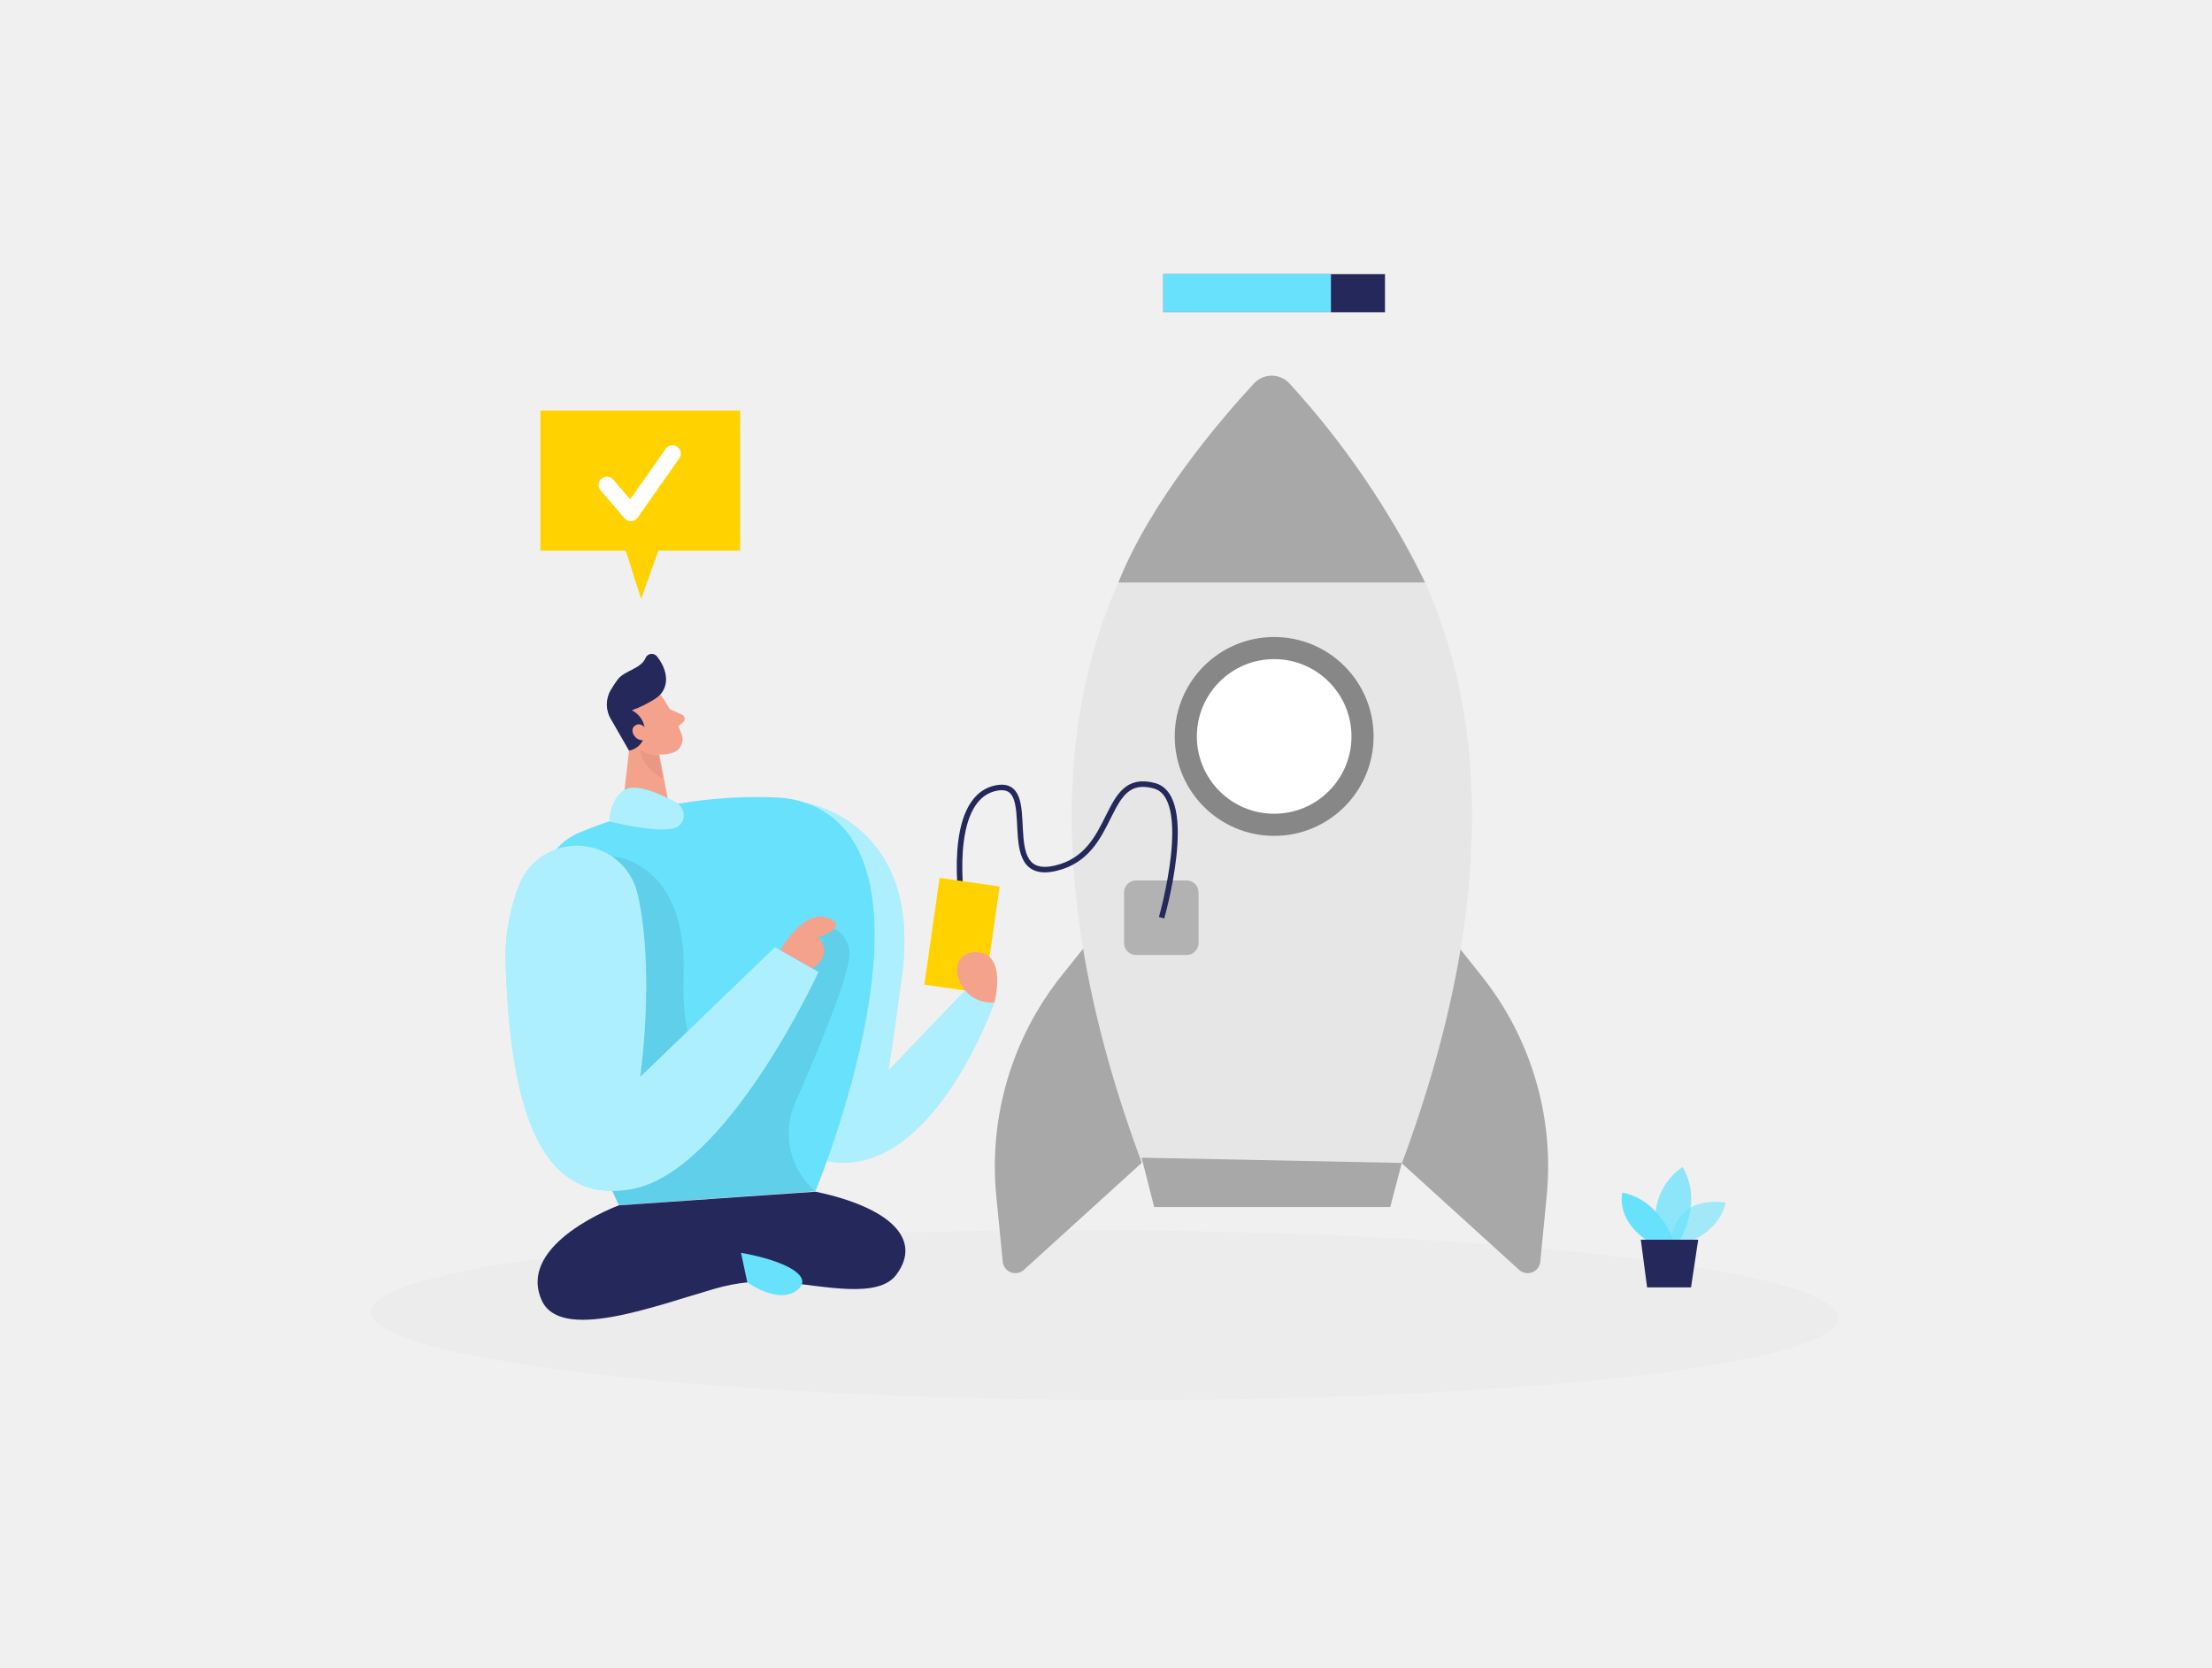
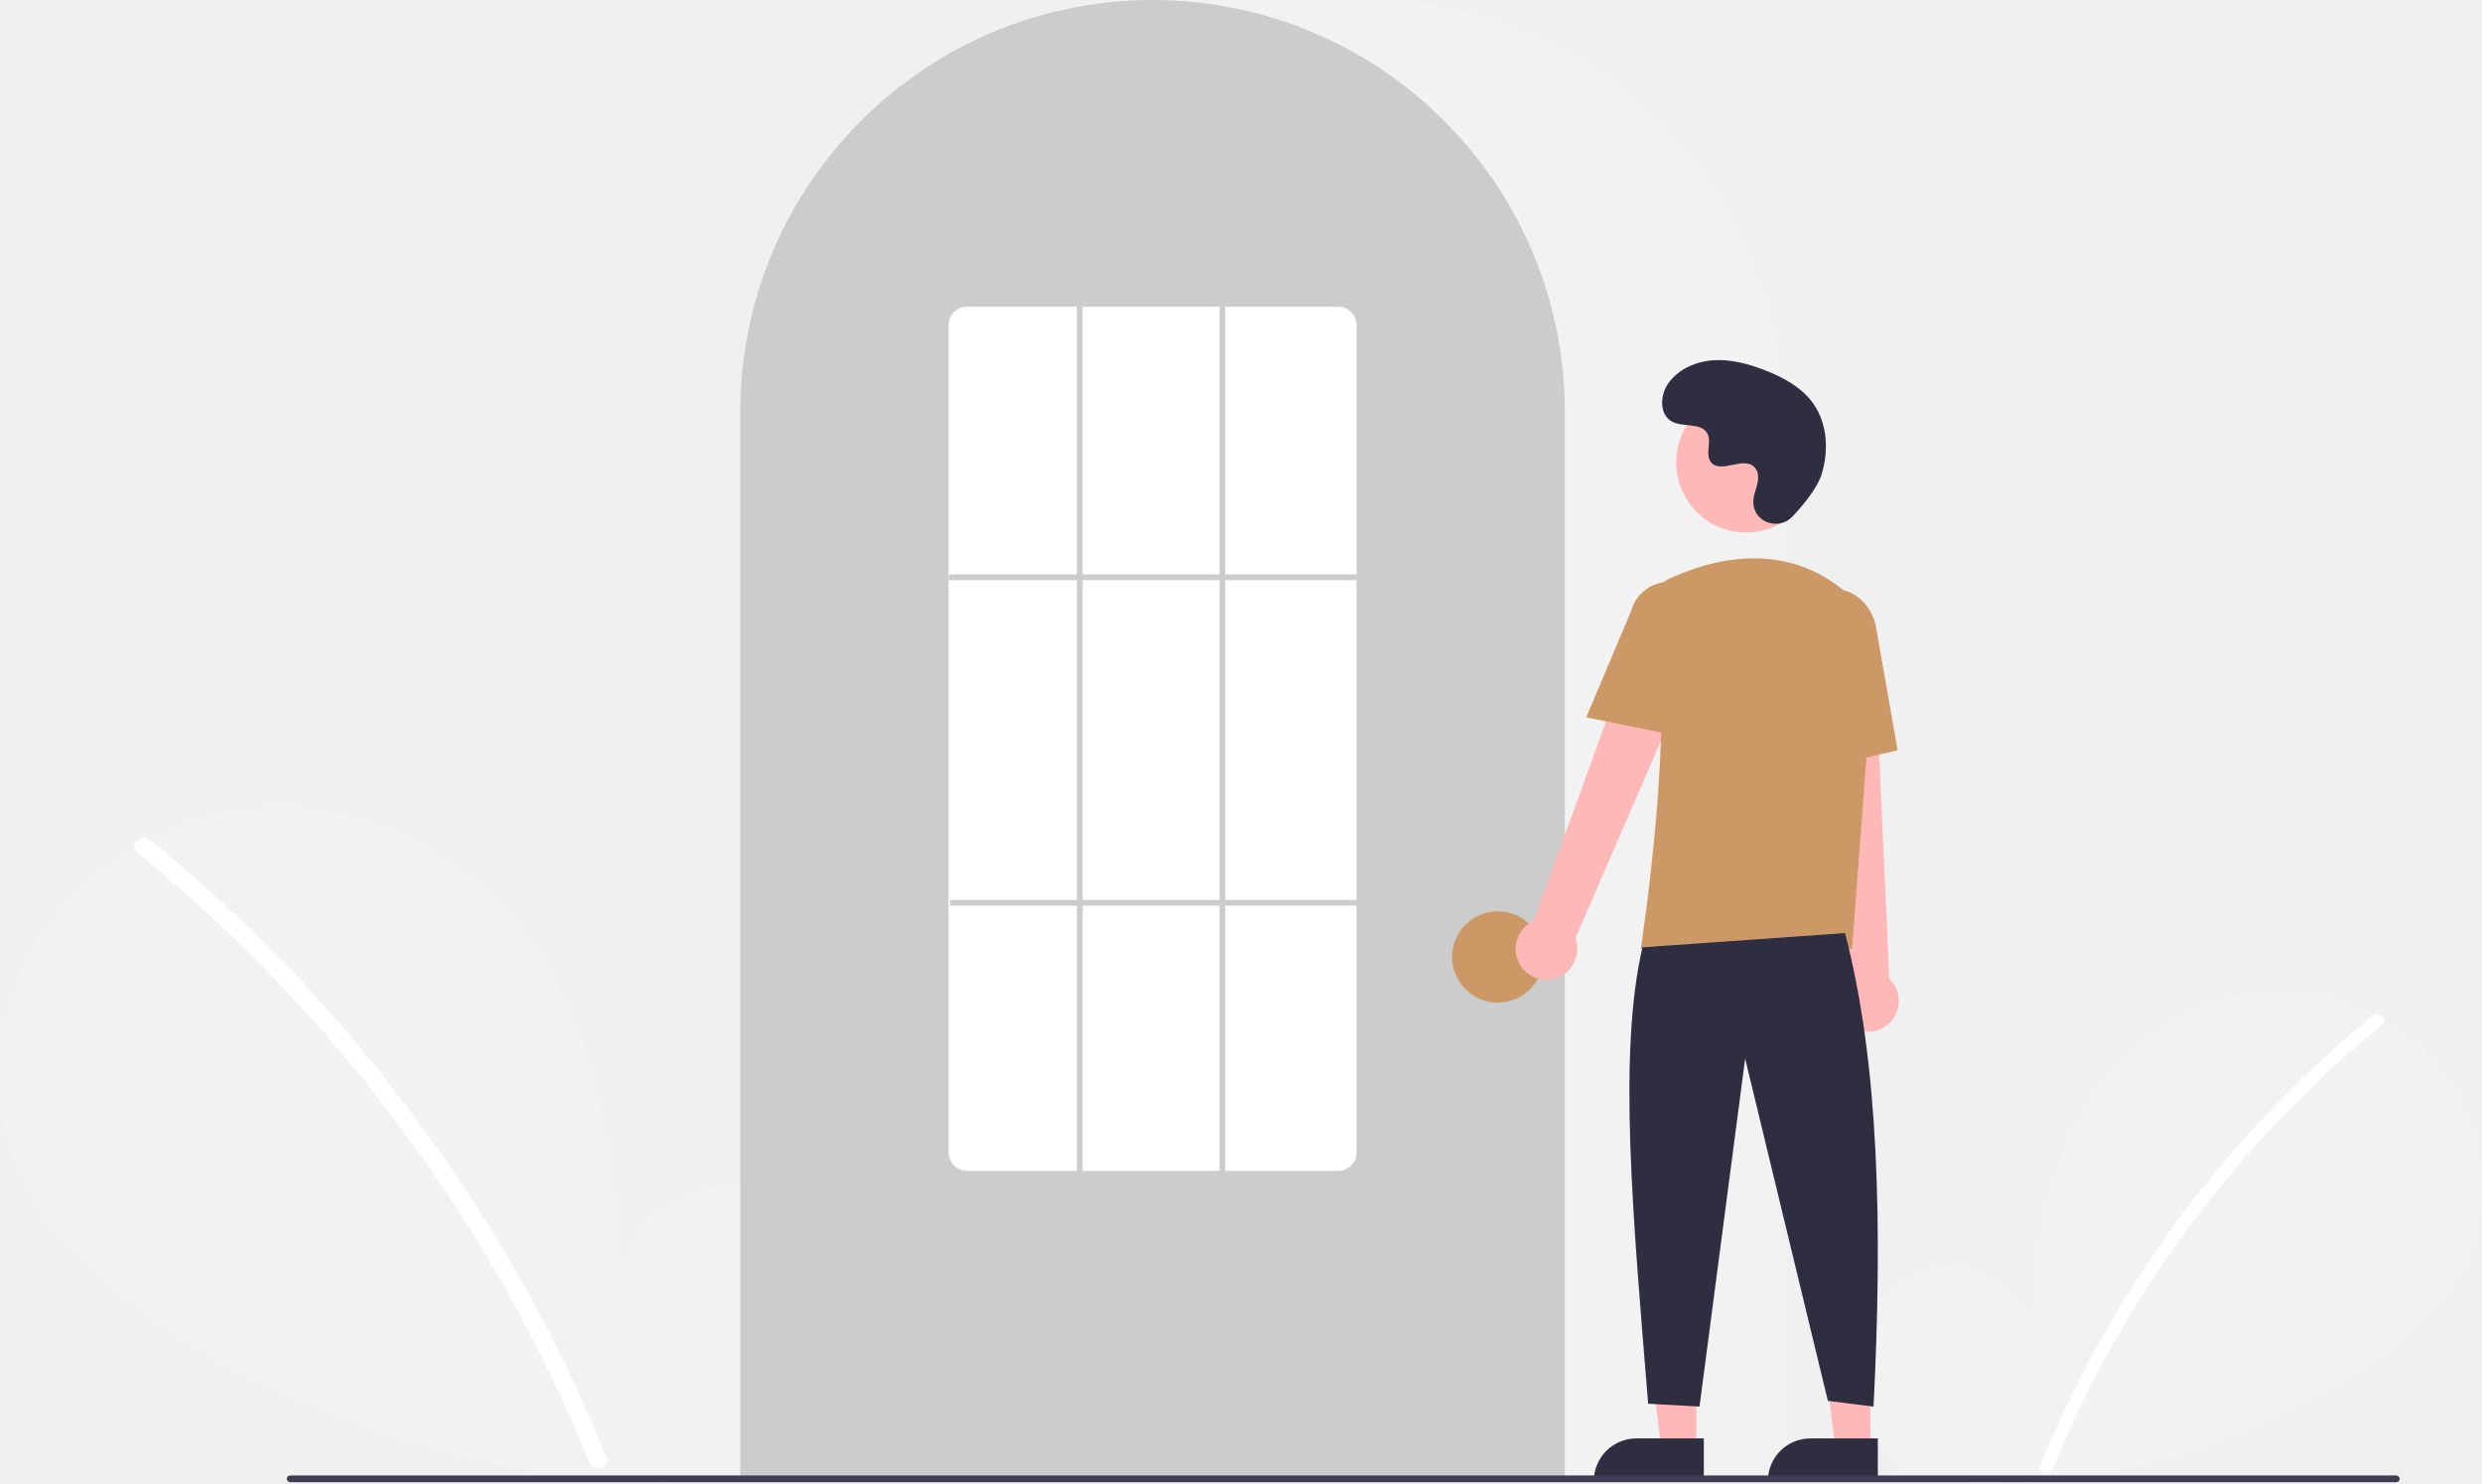
- <svg xmlns="http://www.w3.org/2000/svg" id="Layer_1" data-name="Layer 1" viewBox="0 0 400 300" width="406" height="306" class="illustration styles_illustrationTablet__1DWOa">
-   <ellipse cx="199.76" cy="237.05" rx="15.33" ry="132.65" transform="translate(-38.12 435.81) rotate(-89.76)" fill="#e6e6e6" opacity="0.45" />
-   <path d="M200.36,165.15l-8.42,10.56a55.26,55.26,0,0,0-11.78,39.81l1.17,11.89a2.29,2.29,0,0,0,3.81,1.47l21.3-19.34Z" fill="#a8a8a8" />
-   <path d="M259.49,165.15l8.42,10.56a55.21,55.21,0,0,1,11.78,39.81l-1.16,11.89a2.29,2.29,0,0,1-3.81,1.47l-21.3-19.34Z" fill="#a8a8a8" />
-   <path d="M230,71.43s-62.23,34.15-23.52,138.11h47.05C292.19,105.58,230,71.43,230,71.43Z" fill="#e6e6e6" />
-   <polygon points="253.49 209.54 251.4 217.51 208.71 217.51 206.44 208.59 253.49 209.54" fill="#a8a8a8" />
-   <circle cx="230.41" cy="132.42" r="15.98" fill="#fff" stroke="#878787" stroke-miterlimit="10" stroke-width="4" />
-   <path d="M174.52,178.36l-13.88,14.49c.71-4.12,1.41-9.62,2.43-16.93,3.88-28-17.24-31.44-17.24-31.44s-9.93,58.45,2,59.7c.85.08,1.63.16,2.36.21l-.68,4.81c19,3.72,30.29-28.68,30.29-28.68Z" fill="#68e1fd" />
-   <path d="M174.52,178.36l-13.88,14.49c.71-4.12,1.41-9.62,2.43-16.93,3.88-28-17.24-31.44-17.24-31.44s-9.93,58.45,2,59.7c.85.08,1.63.16,2.36.21l-.68,4.81c19,3.72,30.29-28.68,30.29-28.68Z" fill="#fff" opacity="0.46" />
-   <path d="M145.83,144.48a18.07,18.07,0,0,0-4.88-1,83.11,83.11,0,0,0-36.17,6.32c-21,8.62,7.13,67.38,7.13,67.38l35.54-2.51S172.59,154.12,145.83,144.48Z" fill="#68e1fd" />
-   <path d="M110.8,154.12s13.52.68,12.82,21.63,8.81,15.52,8.81,15.52L148,166.68a5,5,0,0,1,5.59,4.64c.43,3.36-5.52,17.64-9.8,27.35a13.8,13.8,0,0,0,3.64,16h0l-35.54,2.51-1.23-2.66Z" opacity="0.08" />
-   <path d="M119.41,124.81a31.1,31.1,0,0,1,3.91,7.41,2.53,2.53,0,0,1-1.73,3.15,5.58,5.58,0,0,1-5.91-1.39l-3.55-3a4.53,4.53,0,0,1-.75-5.18C112.79,122.56,117.74,122.22,119.41,124.81Z" fill="#f4a28c" />
-   <polygon points="114.23 130.76 112.36 147.2 121.49 147.59 119.19 135.47 114.23 130.76" fill="#f4a28c" />
-   <path d="M118.44,125.63a21,21,0,0,1-4.19,2.06,4.21,4.21,0,0,1,2.36,4,3.44,3.44,0,0,1-2.87,3.29l-3.23-5.62a5.14,5.14,0,0,1-.1-5.27,19.4,19.4,0,0,1,1.32-2c1.23-1.59,4.22-1.92,5-3.85a1.22,1.22,0,0,1,2.07-.3c1.26,1.55,2.54,4.4.79,6.69A5.06,5.06,0,0,1,118.44,125.63Z" fill="#24285b" />
-   <path d="M117,131.26s-1-1.65-2.2-.78.28,3.27,2.13,2.48Z" fill="#f4a28c" />
-   <path d="M121.13,127.49l2.2,1a.81.81,0,0,1,.21,1.35l-1.48,1.3Z" fill="#f4a28c" />
-   <path d="M119.06,135.87a6,6,0,0,1-3.29-1s.13,3.05,4.08,5.13Z" fill="#ce8172" opacity="0.31" />
-   <path d="M111.91,217.21s-18.45,6.77-14,17.06c3.31,7.72,20.27,1.21,31.38-2a33.23,33.23,0,0,1,12.23-1.18c7.62.68,17.29,3.06,20.57-1.35,4.82-6.48-1.3-12.21-14.6-15Z" fill="#24285b" />
-   <path d="M115.32,161a11.24,11.24,0,0,0-21.38-1.85,36.35,36.35,0,0,0-2.46,15.65c.93,23,5.38,42.5,22.65,39.49S148,175,148,175l-7.85-4.48L115.75,194S118.52,175.22,115.32,161Z" fill="#68e1fd" />
-   <path d="M115.32,161a11.24,11.24,0,0,0-21.38-1.85,36.35,36.35,0,0,0-2.46,15.65c.93,23,5.38,42.5,22.65,39.49S148,175,148,175l-7.85-4.48L115.75,194S118.52,175.22,115.32,161Z" fill="#fff" opacity="0.46" />
-   <path d="M141.11,171.06s4.16-7.43,8.52-5.86-1.67,3.58-1.67,3.58,3.06,2.7-1,5.61Z" fill="#f4a28c" />
-   <path d="M134,225.79l1.13,5.32s5.45,4,8.89,1.53S142.19,227.23,134,225.79Z" fill="#68e1fd" />
-   <rect x="203.26" y="158.46" width="13.48" height="13.48" rx="2.17" fill="#878787" opacity="0.55" />
-   <path d="M110.22,147.8s-.07-3.89,2.72-5.7c2.1-1.37,7,1,9.23,2.21a2.73,2.73,0,0,1,1.4,3.06,2.43,2.43,0,0,1-2.08,1.73C118.2,149.77,110.22,147.8,110.22,147.8Z" fill="#68e1fd" />
-   <path d="M110.22,147.8s-.07-3.89,2.72-5.7c2.1-1.37,7,1,9.23,2.21a2.73,2.73,0,0,1,1.4,3.06,2.43,2.43,0,0,1-2.08,1.73C118.2,149.77,110.22,147.8,110.22,147.8Z" fill="#fff" opacity="0.46" />
-   <path d="M174,162.86s-3-18.92,5.88-21.05-.31,17.07,11,14.44,8.33-17.47,17.84-14.92c7.6,2,1.33,23.87,1.33,23.87" fill="none" stroke="#24285b" stroke-miterlimit="10" />
-   <rect x="168.48" y="158.67" width="10.96" height="19.5" transform="translate(25.56 -22.9) rotate(8.13)" fill="#ffd200" />
-   <path d="M179.83,180.52s2.44-9.08-3.39-9.1S172.81,181,179.83,180.52Z" fill="#f4a28c" />
-   <rect x="210.37" y="48.83" width="40.08" height="6.9" fill="#24285b" />
-   <rect x="210.37" y="48.83" width="30.31" height="6.9" fill="#68e1fd" />
-   <path d="M202.24,104.58h55.45a152.29,152.29,0,0,0-24.53-36,4.36,4.36,0,0,0-6.39,0C220.82,75,208.1,89.81,202.24,104.58Z" fill="#a8a8a8" />
-   <path d="M304.45,224.19s6.23-1.68,7.61-7.46c0,0-9.63-2-9.95,8Z" fill="#68e1fd" opacity="0.58" />
-   <path d="M303.69,223.57s4.38-6.86.58-13.29a11.06,11.06,0,0,0-4.13,13.29Z" fill="#68e1fd" opacity="0.73" />
-   <path d="M302.58,223.57s-2.27-7.27-9.2-8.67c0,0-1.33,4.7,4.45,8.67Z" fill="#68e1fd" />
-   <polygon points="307.09 223.42 305.79 232.04 297.85 232.04 296.71 223.42 307.09 223.42" fill="#24285b" />
-   <rect x="97.72" y="73.49" width="36.13" height="25.34" fill="#ffd200" />
-   <polygon points="120.39 95.09 115.94 107.55 111.96 95.09 120.39 95.09" fill="#ffd200" />
-   <polyline points="109.74 86.94 114.08 91.99 121.61 81.27" fill="none" stroke="#fff" stroke-linecap="round" stroke-linejoin="round" stroke-width="3" />
+ <svg xmlns="http://www.w3.org/2000/svg" data-name="Layer 1" width="870" height="520.139" viewBox="0 0 870 520.139">
+   <path d="M831.092,704.187c-11.138-9.412-17.904-24.28-16.13-38.754s12.764-27.78,27.018-30.854,30.504,5.435,34.834,19.359c2.383-26.846,5.129-54.818,19.402-77.68,12.924-20.701,35.309-35.514,59.569-38.164s49.803,7.359,64.933,26.507,18.835,46.985,8.238,68.969c-7.806,16.195-22.188,28.247-37.257,38.052a240.452,240.452,0,0,1-164.454,35.977Z" transform="translate(-165 -189.9307)" fill="#f2f2f2" />
+   <path d="M996.728,546.01a393.414,393.414,0,0,0-54.826,54.442,394.561,394.561,0,0,0-61.752,103.194c-1.112,2.725,3.313,3.911,4.412,1.216A392.342,392.342,0,0,1,999.963,549.245c2.284-1.86-.97-5.08-3.236-3.236Z" transform="translate(-165 -189.9307)" fill="#fff" />
+   <path d="M445.067,701.63c15.299-12.927,24.591-33.348,22.154-53.228s-17.531-38.156-37.11-42.377-41.897,7.464-47.844,26.59c-3.273-36.873-7.044-75.292-26.648-106.693-17.751-28.433-48.497-48.778-81.818-52.418s-68.404,10.107-89.185,36.407-25.869,64.535-11.315,94.729c10.722,22.243,30.475,38.797,51.172,52.264,66.03,42.965,147.939,60.884,225.877,49.415" transform="translate(-165 -189.9307)" fill="#f2f2f2" />
+   <path d="M217.567,484.373a540.355,540.355,0,0,1,75.304,74.777A548.076,548.076,0,0,1,352.257,647.04a545.835,545.835,0,0,1,25.43,53.846c1.527,3.743-4.55,5.372-6.06,1.671a536.36,536.36,0,0,0-49.009-92.727A539.734,539.734,0,0,0,256.889,528.632a538.441,538.441,0,0,0-43.766-39.815c-3.138-2.555,1.332-6.978,4.444-4.444Z" transform="translate(-165 -189.9307)" fill="#fff" />
+   <path d="M789.5,708.931h-365v-374.5c0-79.678,64.822-144.5,144.5-144.5h76c79.677,0,144.5,64.822,144.5,144.5Z" transform="translate(-165 -189.9307)" fill="#f2f2f2" />
+   <path d="M713.5,708.931h-289v-374.5a143.382,143.382,0,0,1,27.596-84.944c.664-.905,1.326-1.798,2.009-2.681a144.466,144.466,0,0,1,30.754-29.851c.66-.48,1.322-.952,1.994-1.423a144.16,144.16,0,0,1,31.472-16.459c.661-.25,1.334-.501,2.007-.742a144.02,144.02,0,0,1,31.108-7.336c.658-.09,1.333-.16,2.008-.23a146.288,146.288,0,0,1,31.105,0c.673.07,1.349.141,2.014.231a143.995,143.995,0,0,1,31.1,7.335c.673.241,1.346.492,2.009.743a143.799,143.799,0,0,1,31.106,16.216c.672.461,1.344.933,2.006,1.405a145.987,145.987,0,0,1,18.384,15.564,144.305,144.305,0,0,1,12.724,14.551c.681.88,1.343,1.773,2.005,2.677A143.382,143.382,0,0,1,713.5,334.431Z" transform="translate(-165 -189.9307)" fill="#ccc" />
+   <circle cx="525" cy="335.5" r="16" fill="#cc9966" />
+   <polygon points="594.599 507.783 582.339 507.783 576.506 460.495 594.601 460.496 594.599 507.783" fill="#ffb8b8" />
+   <path d="M573.582,504.28h23.644a0,0,0,0,1,0,0v14.887a0,0,0,0,1,0,0H558.695a0,0,0,0,1,0,0v0a14.887,14.887,0,0,1,14.887-14.887Z" fill="#2f2e41" />
+   <polygon points="655.599 507.783 643.339 507.783 637.506 460.495 655.601 460.496 655.599 507.783" fill="#ffb8b8" />
+   <path d="M634.582,504.28h23.644a0,0,0,0,1,0,0v14.887a0,0,0,0,1,0,0H619.695a0,0,0,0,1,0,0v0a14.887,14.887,0,0,1,14.887-14.887Z" fill="#2f2e41" />
+   <path d="M698.098,528.6a10.743,10.743,0,0,1,4.511-15.843l41.676-114.867L764.791,409.082,717.206,518.853a10.801,10.801,0,0,1-19.109,9.748Z" transform="translate(-165 -189.9307)" fill="#ffb8b8" />
+   <path d="M814.336,550.184a10.743,10.743,0,0,1-2.893-16.217L798.533,412.458l23.338,1.066L827.236,533.045a10.801,10.801,0,0,1-12.9,17.139Z" transform="translate(-165 -189.9307)" fill="#ffb8b8" />
+   <circle cx="612.106" cy="162.123" r="24.561" fill="#ffb8b8" />
+   <path d="M814.18,522.549H740.133l.089-.576c.133-.861,13.197-86.439,3.562-114.436a11.813,11.813,0,0,1,6.069-14.584h0c13.772-6.485,40.208-14.471,62.52,4.909a28.234,28.234,0,0,1,9.459,23.396Z" transform="translate(-165 -189.9307)" fill="#cc9966" />
+   <path d="M754.354,448.181,721.018,441.418l15.626-37.03a13.997,13.997,0,0,1,27.106,6.998Z" transform="translate(-165 -189.9307)" fill="#cc9966" />
+   <path d="M797.05,460.739l-2.004-45.941c-1.52-8.636,3.424-16.8,11.027-18.135,7.605-1.33,15.032,4.66,16.558,13.36l7.533,42.928Z" transform="translate(-165 -189.9307)" fill="#cc9966" />
+   <path d="M811.716,517.049c11.915,45.377,13.214,103.069,10,166l-16-2-29-120-16,122-18-1c-5.377-66.03-10.613-122.715-2-160Z" transform="translate(-165 -189.9307)" fill="#2f2e41" />
+   <path d="M793.289,371.035c-4.582,4.881-13.091,2.261-13.688-4.407a8.055,8.055,0,0,1,.01-1.556c.308-2.954,2.015-5.635,1.606-8.754a4.59,4.59,0,0,0-.84-2.149c-3.651-4.889-12.222,2.187-15.668-2.239-2.113-2.714.371-6.987-1.251-10.021-2.14-4.004-8.479-2.029-12.454-4.221-4.423-2.439-4.158-9.225-1.247-13.353,3.551-5.034,9.776-7.72,15.923-8.107s12.253,1.275,17.992,3.511c6.521,2.541,12.988,6.054,17.001,11.788,4.88,6.973,5.35,16.348,2.909,24.502C802.098,360.99,797.031,367.049,793.289,371.035Z" transform="translate(-165 -189.9307)" fill="#2f2e41" />
+   <path d="M1004.982,709.574h-738.294a1.191,1.191,0,0,1,0-2.381h738.294a1.191,1.191,0,0,1,0,2.381Z" transform="translate(-165 -189.9307)" fill="#3f3d56" />
+   <path d="M634,600.431H504a6.465,6.465,0,0,1-6.5-6.415V303.846a6.465,6.465,0,0,1,6.5-6.415H634a6.465,6.465,0,0,1,6.5,6.415V594.015A6.465,6.465,0,0,1,634,600.431Z" transform="translate(-165 -189.9307)" fill="#fff" />
+   <rect x="332.5" y="201.39" width="143" height="2" fill="#ccc" />
+   <rect x="333" y="315.5" width="143" height="2" fill="#ccc" />
+   <rect x="377.5" y="107.5" width="2" height="304" fill="#ccc" />
+   <rect x="427.5" y="107.5" width="2" height="304" fill="#ccc" />
</svg>
